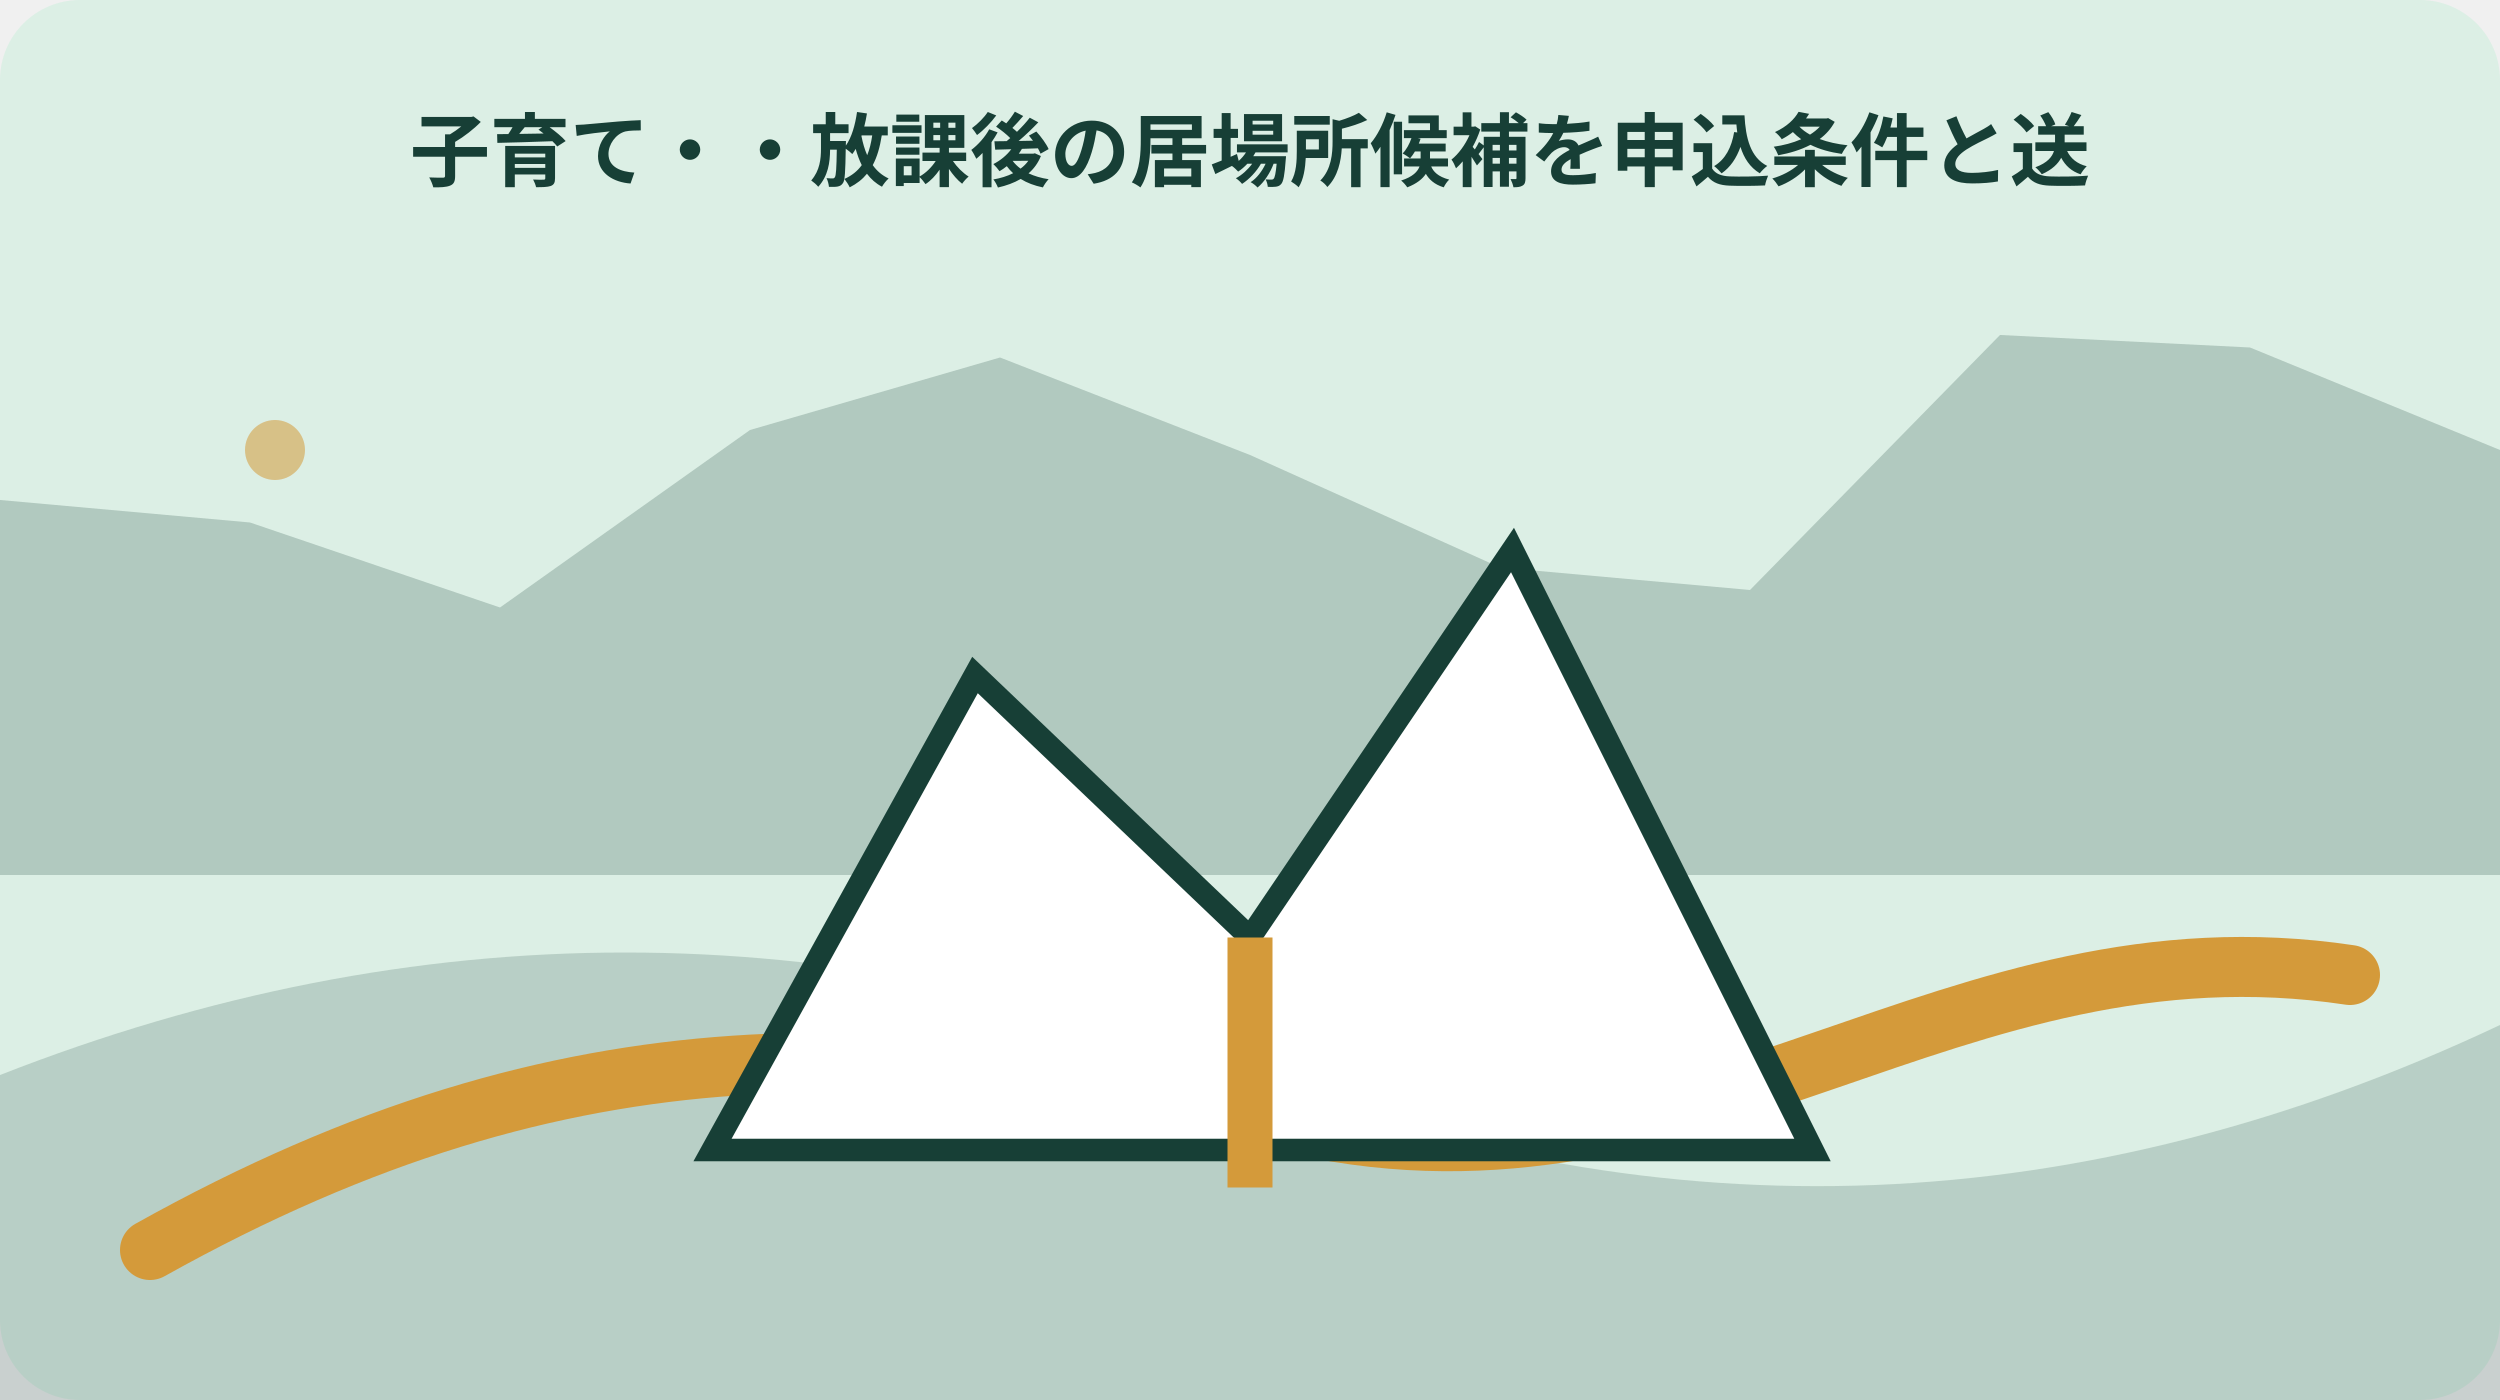
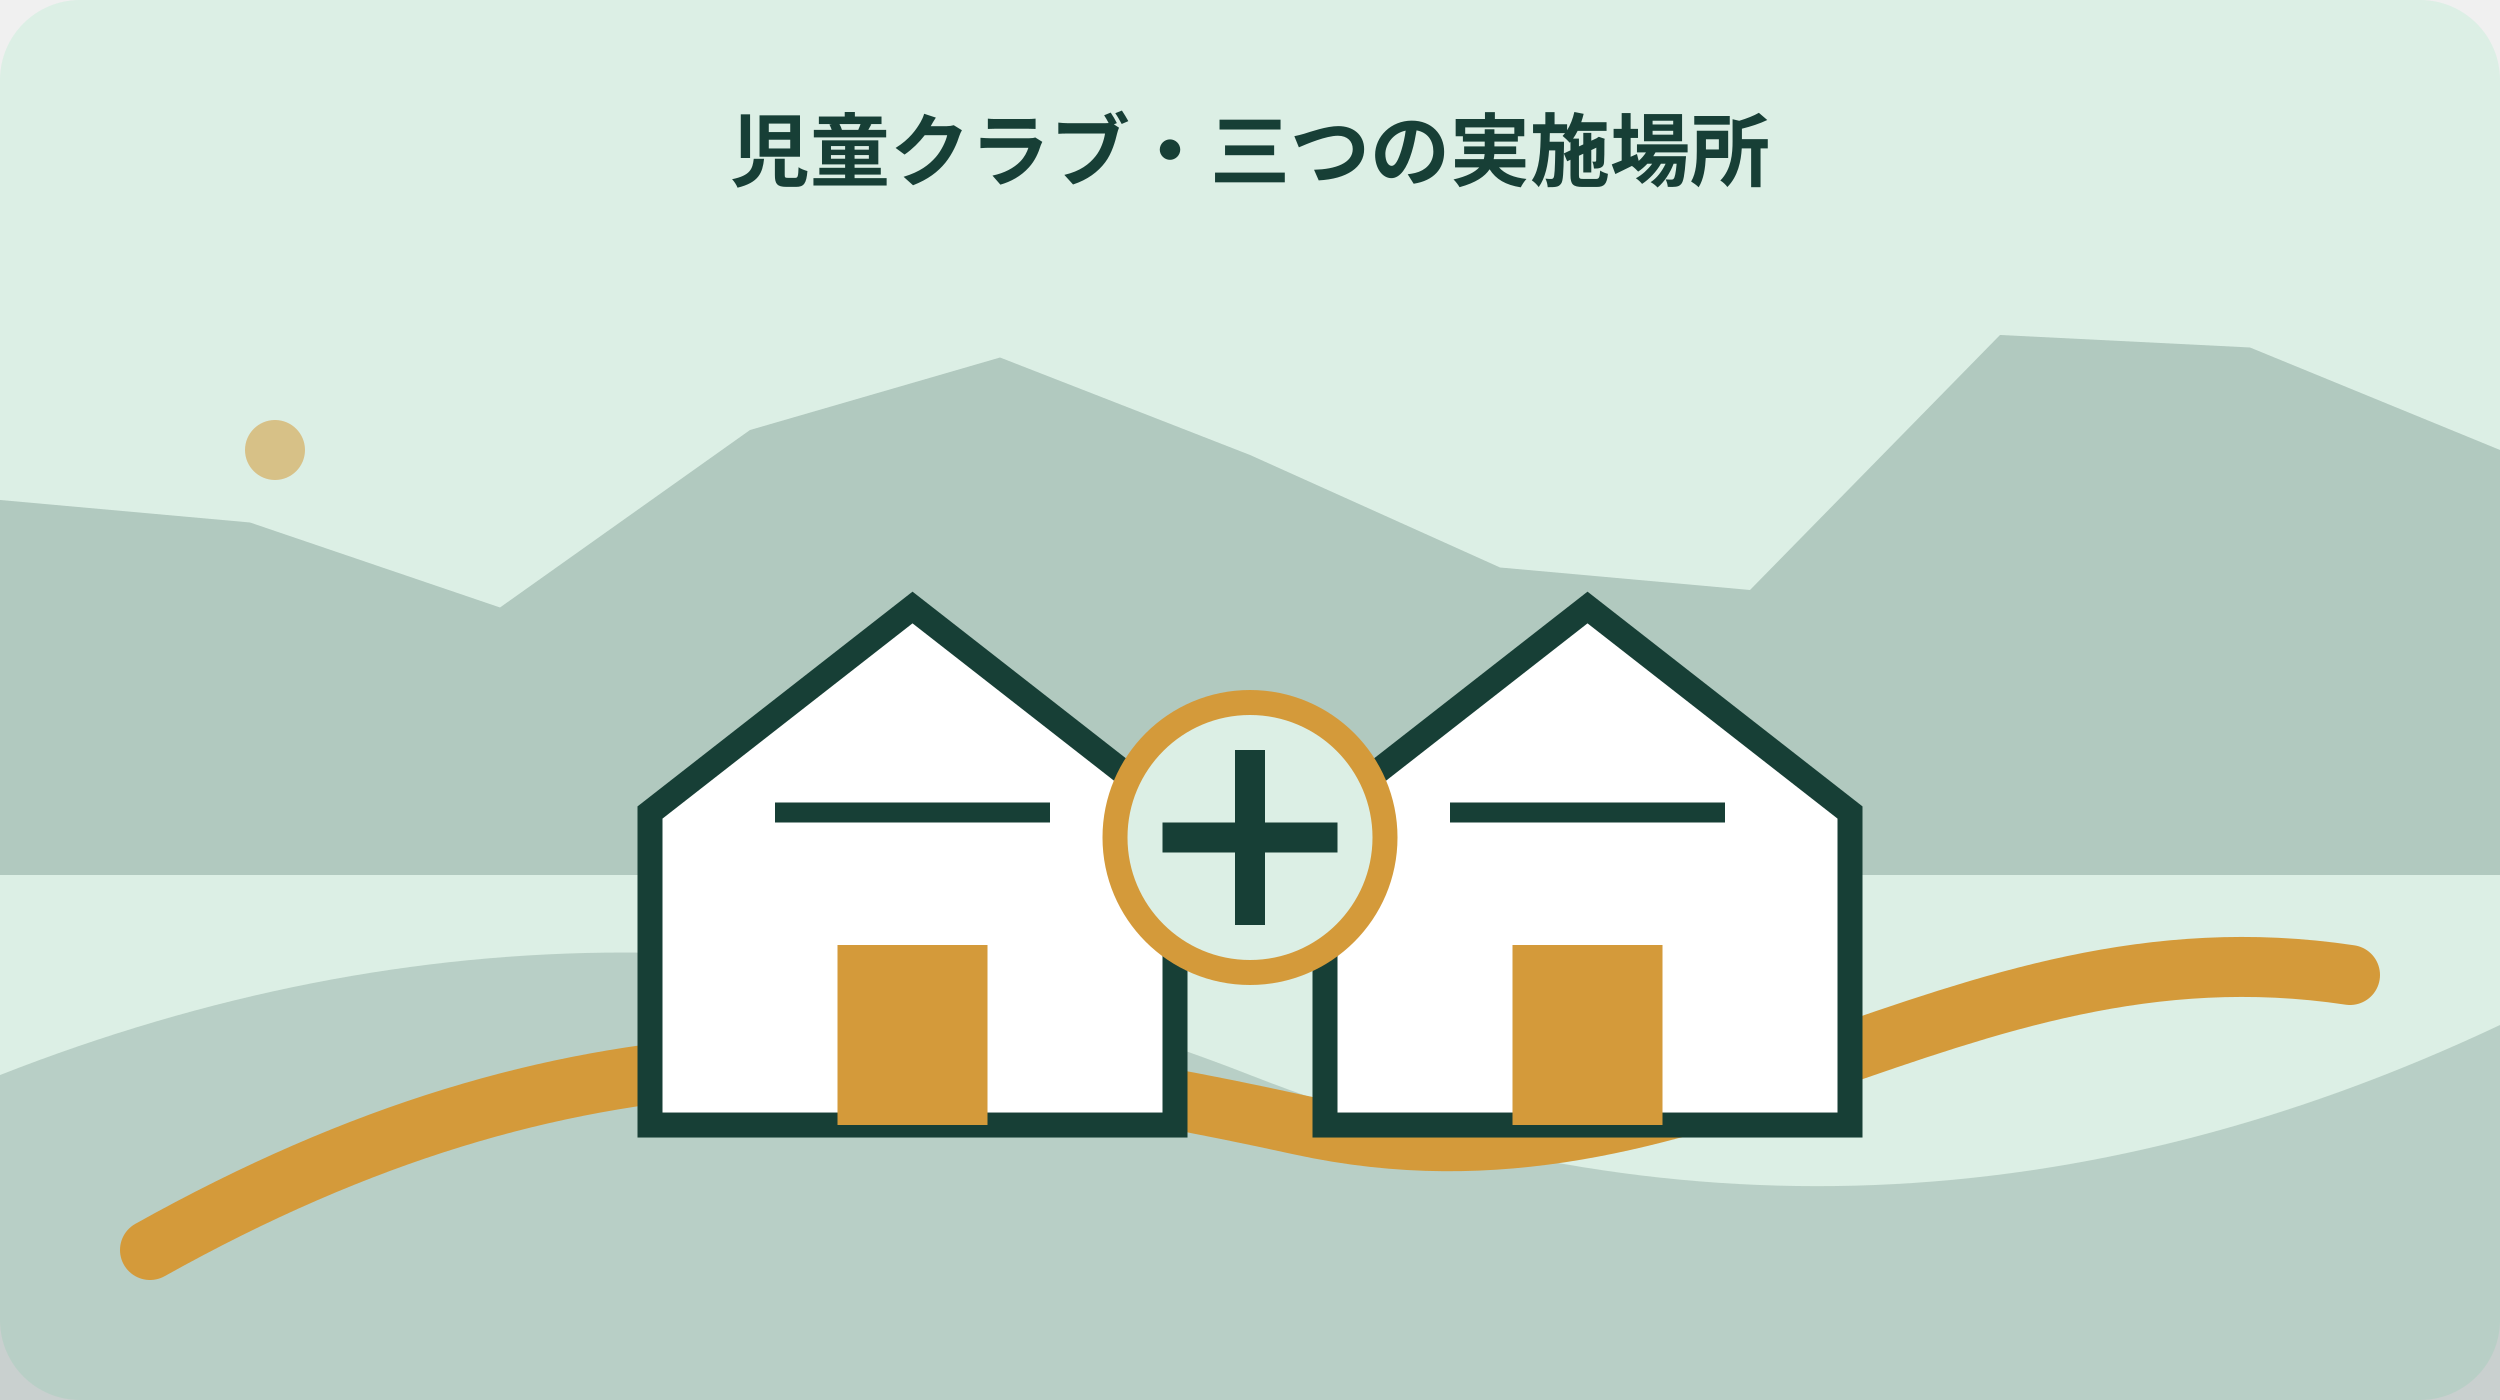
<svg xmlns="http://www.w3.org/2000/svg" width="1000" height="560" viewBox="0 0 1000 560" role="img" aria-labelledby="title desc" data-illustration="mori-editorial" data-topic-id="284" data-scene-index="2">
  <rect width="1000" height="560" rx="32" fill="#dcefe5" />
  <polygon points="0,200 100,209 200,243 300,172 400,143 500,182 600,227 700,236 800,134 900,139 1000,180 1000,350 0,350" fill="#173f36" opacity=".22" />
  <path d="M0 430 Q250 332 500 430 T1000 410 V560 H0Z" fill="#173f36" opacity=".18" />
  <path d="M60 500 C230 405 360 415 520 450 S780 366 940 390" fill="none" stroke="#d49a3a" stroke-width="24" stroke-linecap="round" />
  <circle cx="110" cy="180" r="12" fill="#d49a3a" opacity=".55" />
-   <g data-scene="land">
-     <path d="M285 460 390 270l110 105 105-155 120 240Z" fill="#fff" stroke="#173f36" stroke-width="9" />
-     <path d="M500 375v100" stroke="#d49a3a" stroke-width="18" />
+   <g data-scene="after-school-three-clubs">
+     <path d="M260 450V325l105-82 105 82v125Zm270 0V325l105-82 105 82v125Z" fill="#fff" stroke="#173f36" stroke-width="10" />
+     <path d="M335 450v-72h60v72m210 0v-72h60v72" fill="#d49a3a" />
+     <path d="M310 325h110m160 0h110" stroke="#173f36" stroke-width="8" />
+     <circle cx="500" cy="335" r="54" fill="#dcefe5" stroke="#d49a3a" stroke-width="10" />
+     <path d="M500 300v70m-35-35h70" stroke="#173f36" stroke-width="12" />
  </g>
-   <text x="500" y="72" text-anchor="middle" font-family="sans-serif" font-size="32" font-weight="700" fill="#173f36">子育て・・放課後の居場所候補を申込条件と送</text>
+   <text x="500" y="72" text-anchor="middle" font-family="sans-serif" font-size="32" font-weight="700" fill="#173f36">児童クラブ・三つの実施場所</text>
</svg>
